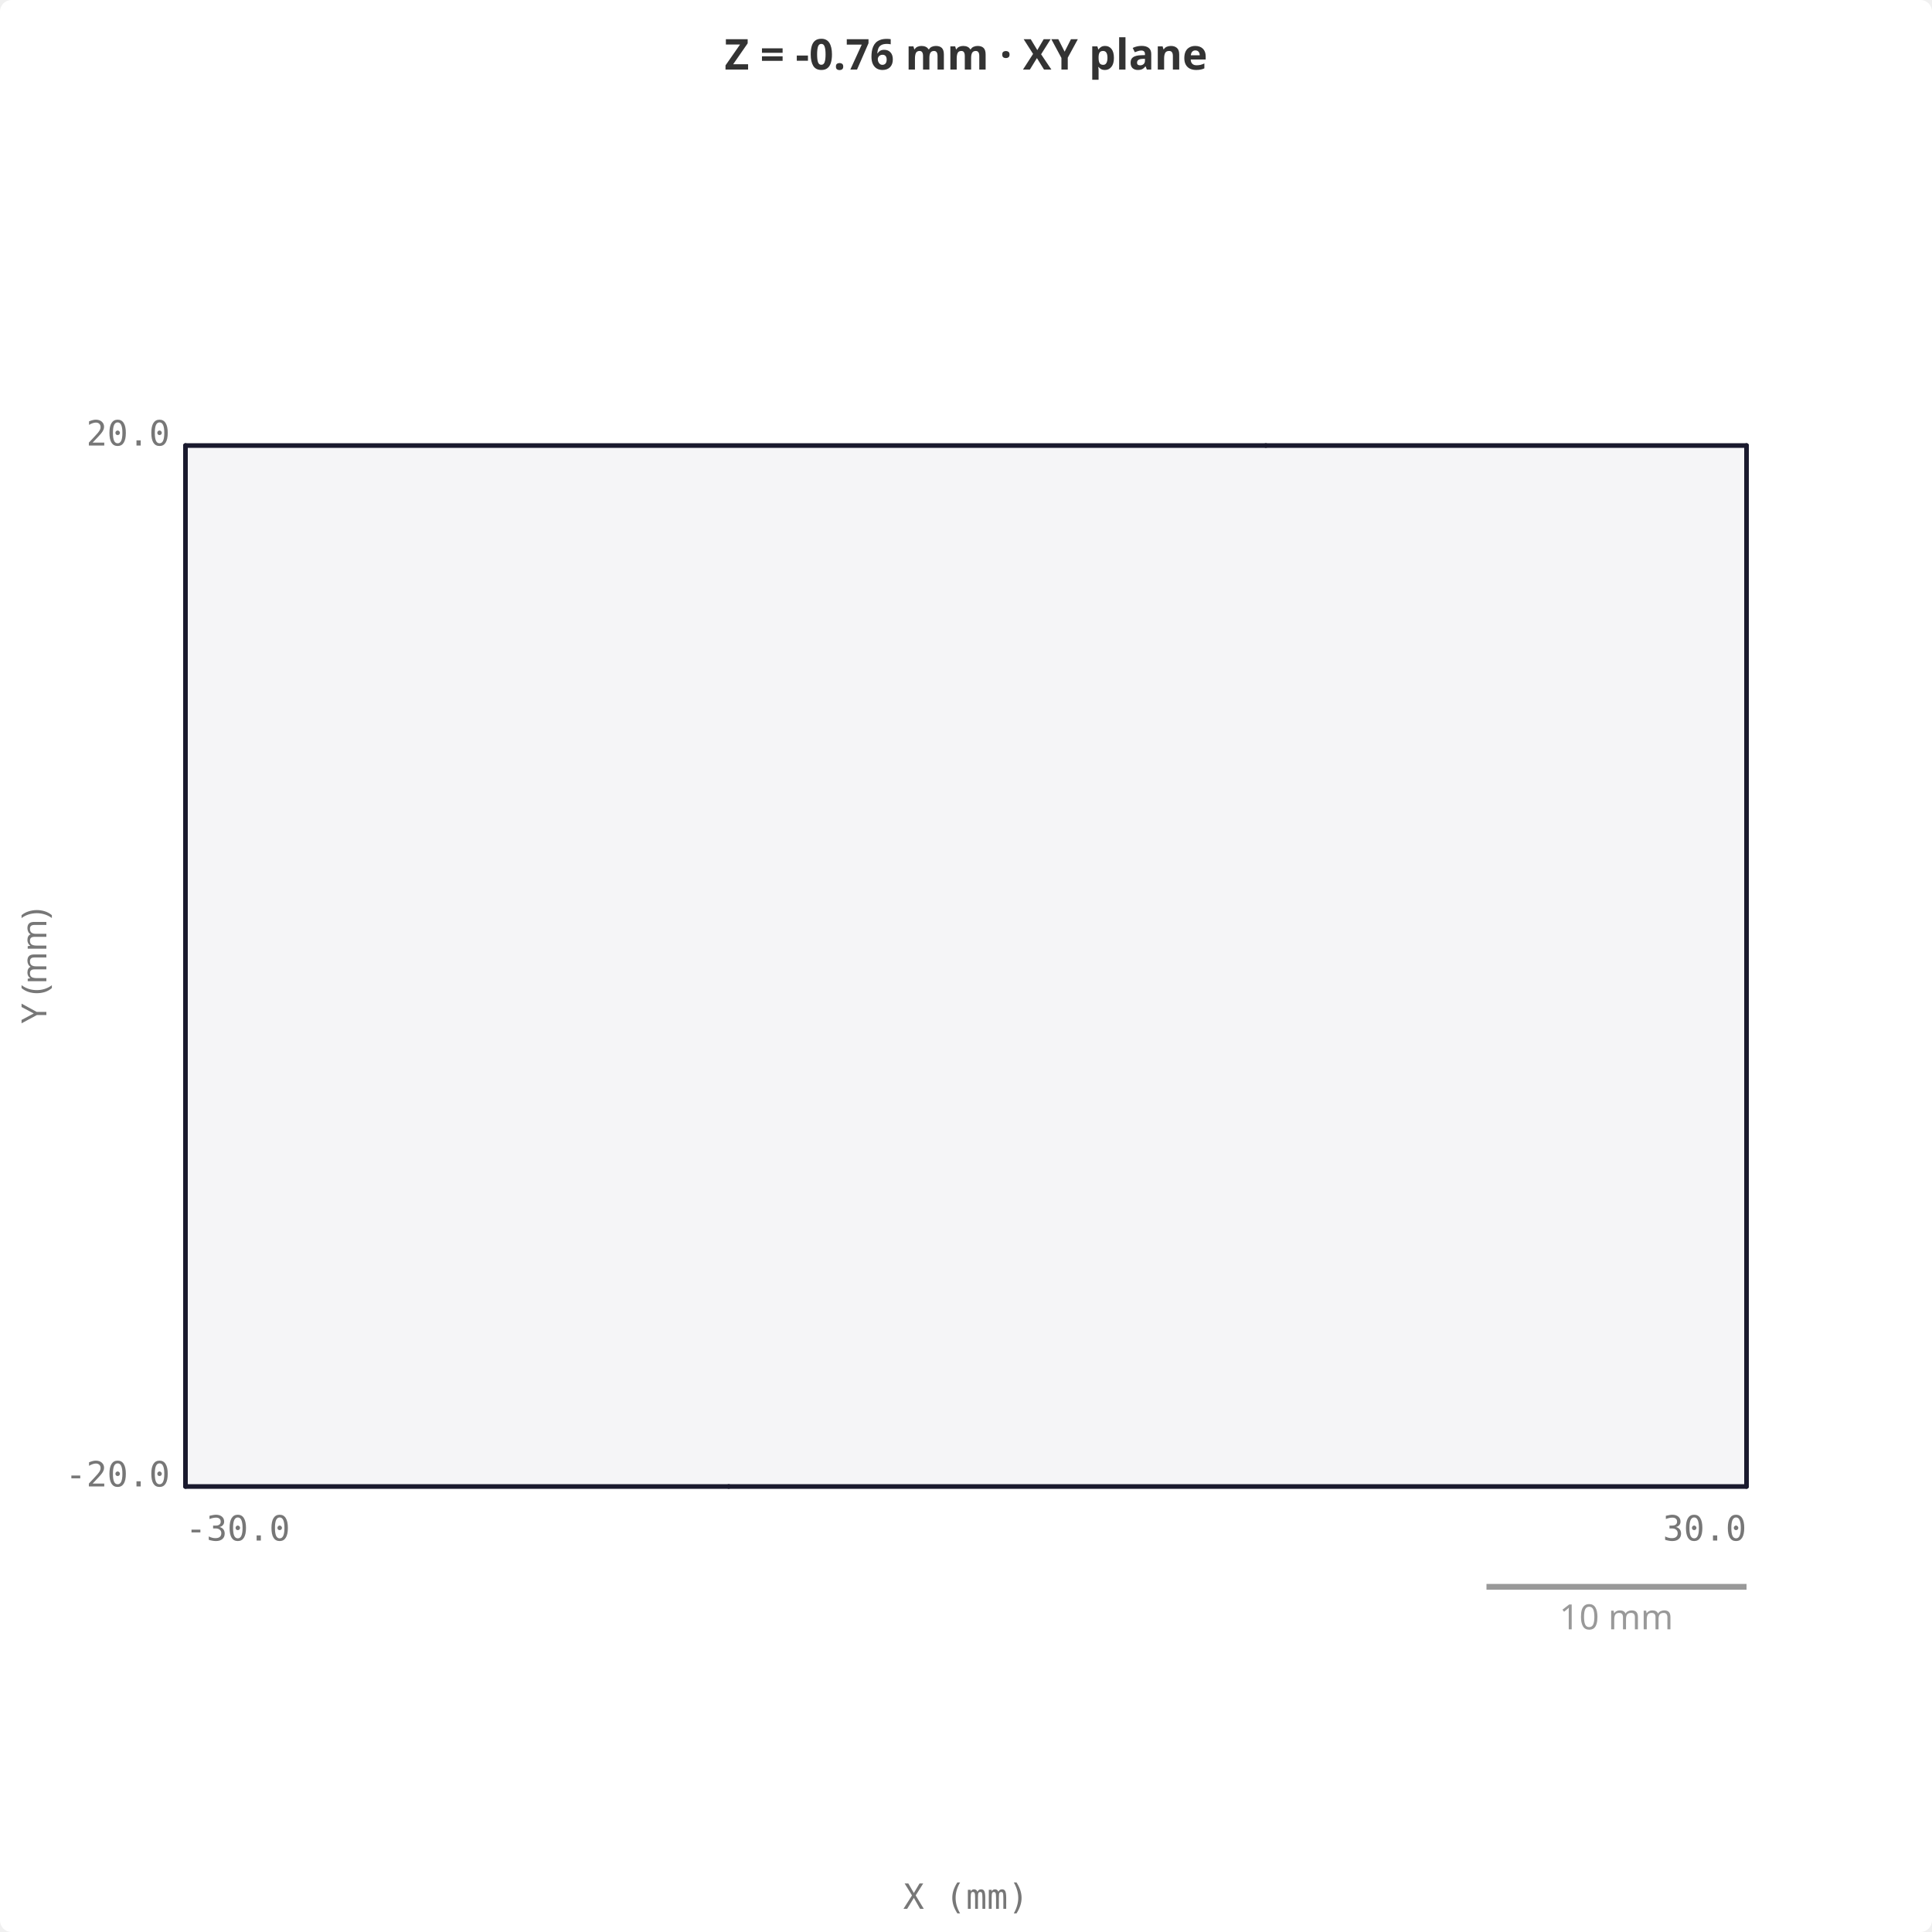
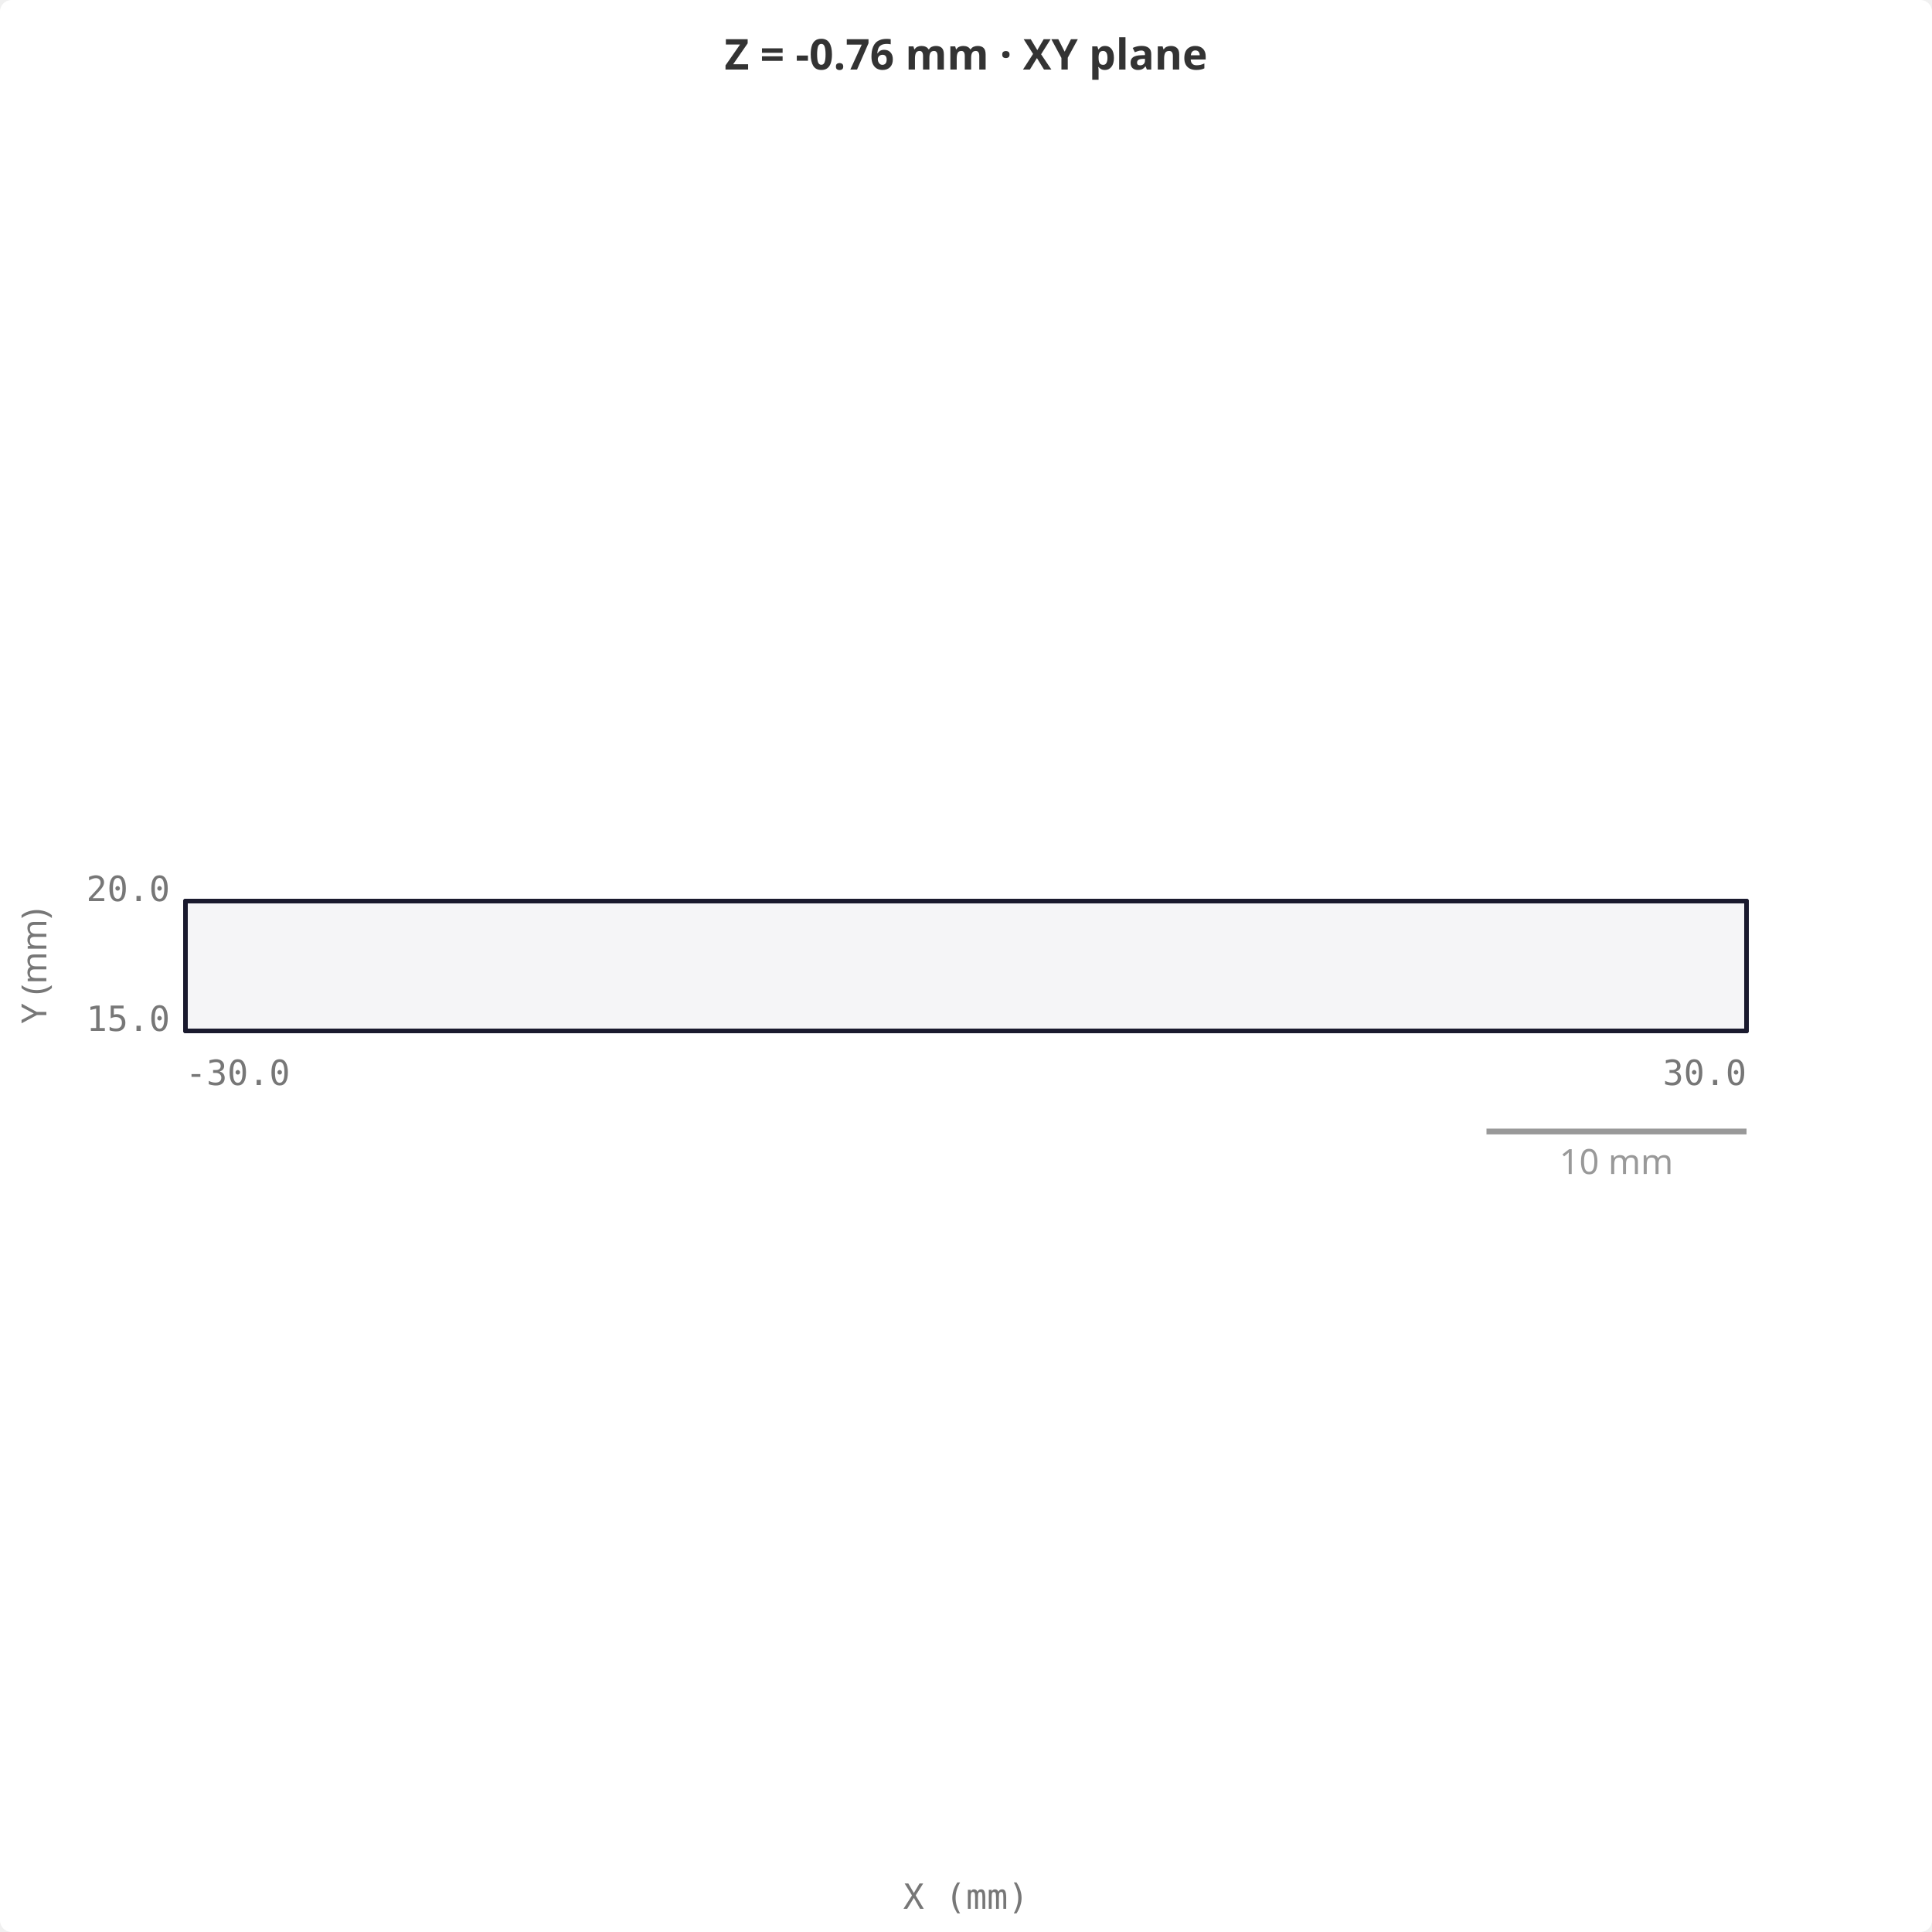
<svg xmlns="http://www.w3.org/2000/svg" width="500" height="500">
  <rect width="500" height="500" fill="white" rx="3" />
-   <rect x="48.0" y="115.3" width="404.0" height="269.3" fill="#f5f5f7" stroke="#e0e0e0" stroke-width="0.5" />
+   <rect x="48.0" y="233.2" width="404.0" height="33.7" fill="#f5f5f7" stroke="#e0e0e0" stroke-width="0.5" />
  <text x="250" y="18" text-anchor="middle" font-size="11" font-weight="600" fill="#333" font-family="sans-serif">Z = -0.76 mm  ·  XY plane</text>
  <g>
-     <line x1="48.0" y1="140.2" x2="48.0" y2="149.0" stroke="#1a1a2e" stroke-width="1.2" stroke-linecap="round" />
-     <line x1="48.0" y1="115.3" x2="48.0" y2="140.2" stroke="#1a1a2e" stroke-width="1.2" stroke-linecap="round" />
-     <line x1="48.0" y1="231.0" x2="48.0" y2="384.7" stroke="#1a1a2e" stroke-width="1.2" stroke-linecap="round" />
-     <line x1="48.0" y1="149.0" x2="48.0" y2="231.0" stroke="#1a1a2e" stroke-width="1.2" stroke-linecap="round" />
-     <line x1="48.0" y1="115.3" x2="327.6" y2="115.3" stroke="#1a1a2e" stroke-width="1.2" stroke-linecap="round" />
-     <line x1="452.0" y1="115.3" x2="327.6" y2="115.3" stroke="#1a1a2e" stroke-width="1.2" stroke-linecap="round" />
-     <line x1="188.6" y1="384.7" x2="452.0" y2="384.7" stroke="#1a1a2e" stroke-width="1.2" stroke-linecap="round" />
-     <line x1="48.0" y1="384.7" x2="188.6" y2="384.7" stroke="#1a1a2e" stroke-width="1.2" stroke-linecap="round" />
-     <line x1="452.0" y1="149.0" x2="452.0" y2="140.2" stroke="#1a1a2e" stroke-width="1.2" stroke-linecap="round" />
-     <line x1="452.0" y1="140.2" x2="452.0" y2="115.3" stroke="#1a1a2e" stroke-width="1.2" stroke-linecap="round" />
-     <line x1="452.0" y1="384.7" x2="452.0" y2="231.0" stroke="#1a1a2e" stroke-width="1.2" stroke-linecap="round" />
-     <line x1="452.0" y1="231.0" x2="452.0" y2="149.0" stroke="#1a1a2e" stroke-width="1.2" stroke-linecap="round" />
+     <line x1="48.0" y1="264.3" x2="48.0" y2="266.8" stroke="#1a1a2e" stroke-width="1.2" stroke-linecap="round" />
+     <line x1="48.0" y1="253.9" x2="48.0" y2="264.3" stroke="#1a1a2e" stroke-width="1.2" stroke-linecap="round" />
+     <line x1="48.0" y1="233.2" x2="48.0" y2="253.9" stroke="#1a1a2e" stroke-width="1.2" stroke-linecap="round" />
+     <line x1="421.3" y1="266.8" x2="452.0" y2="266.8" stroke="#1a1a2e" stroke-width="1.2" stroke-linecap="round" />
+     <line x1="48.0" y1="266.8" x2="421.3" y2="266.8" stroke="#1a1a2e" stroke-width="1.2" stroke-linecap="round" />
+     <line x1="48.0" y1="233.2" x2="327.6" y2="233.2" stroke="#1a1a2e" stroke-width="1.2" stroke-linecap="round" />
+     <line x1="452.0" y1="233.2" x2="327.6" y2="233.2" stroke="#1a1a2e" stroke-width="1.2" stroke-linecap="round" />
+     <line x1="452.0" y1="266.8" x2="452.0" y2="264.3" stroke="#1a1a2e" stroke-width="1.2" stroke-linecap="round" />
+     <line x1="452.0" y1="264.3" x2="452.0" y2="253.9" stroke="#1a1a2e" stroke-width="1.2" stroke-linecap="round" />
+     <line x1="452.0" y1="253.9" x2="452.0" y2="233.2" stroke="#1a1a2e" stroke-width="1.2" stroke-linecap="round" />
  </g>
-   <text x="48.0" y="398.7" text-anchor="start" font-size="9" fill="#777" font-family="monospace">-30.0</text>
-   <text x="452.0" y="398.7" text-anchor="end" font-size="9" fill="#777" font-family="monospace">30.0</text>
-   <text x="44.0" y="384.7" text-anchor="end" font-size="9" fill="#777" font-family="monospace">-20.0</text>
-   <text x="44.0" y="115.3" text-anchor="end" font-size="9" fill="#777" font-family="monospace">20.0</text>
+   <text x="48.0" y="280.8" text-anchor="start" font-size="9" fill="#777" font-family="monospace">-30.0</text>
+   <text x="452.0" y="280.8" text-anchor="end" font-size="9" fill="#777" font-family="monospace">30.0</text>
+   <text x="44.0" y="266.8" text-anchor="end" font-size="9" fill="#777" font-family="monospace">15.0</text>
+   <text x="44.0" y="233.2" text-anchor="end" font-size="9" fill="#777" font-family="monospace">20.0</text>
  <text x="250.0" y="494.0" text-anchor="middle" font-size="9" fill="#777" font-family="monospace">X (mm)</text>
  <text x="12" y="250.0" text-anchor="middle" font-size="9" fill="#777" font-family="sans-serif" transform="rotate(-90 12 250.0)">Y (mm)</text>
-   <line x1="384.7" y1="410.667" x2="452.0" y2="410.667" stroke="#999" stroke-width="1.5" />
-   <text x="418.3" y="421.667" text-anchor="middle" font-size="9" fill="#999" font-family="sans-serif">10 mm</text>
+   <line x1="384.7" y1="292.833" x2="452.0" y2="292.833" stroke="#999" stroke-width="1.5" />
+   <text x="418.3" y="303.833" text-anchor="middle" font-size="9" fill="#999" font-family="sans-serif">10 mm</text>
</svg>
